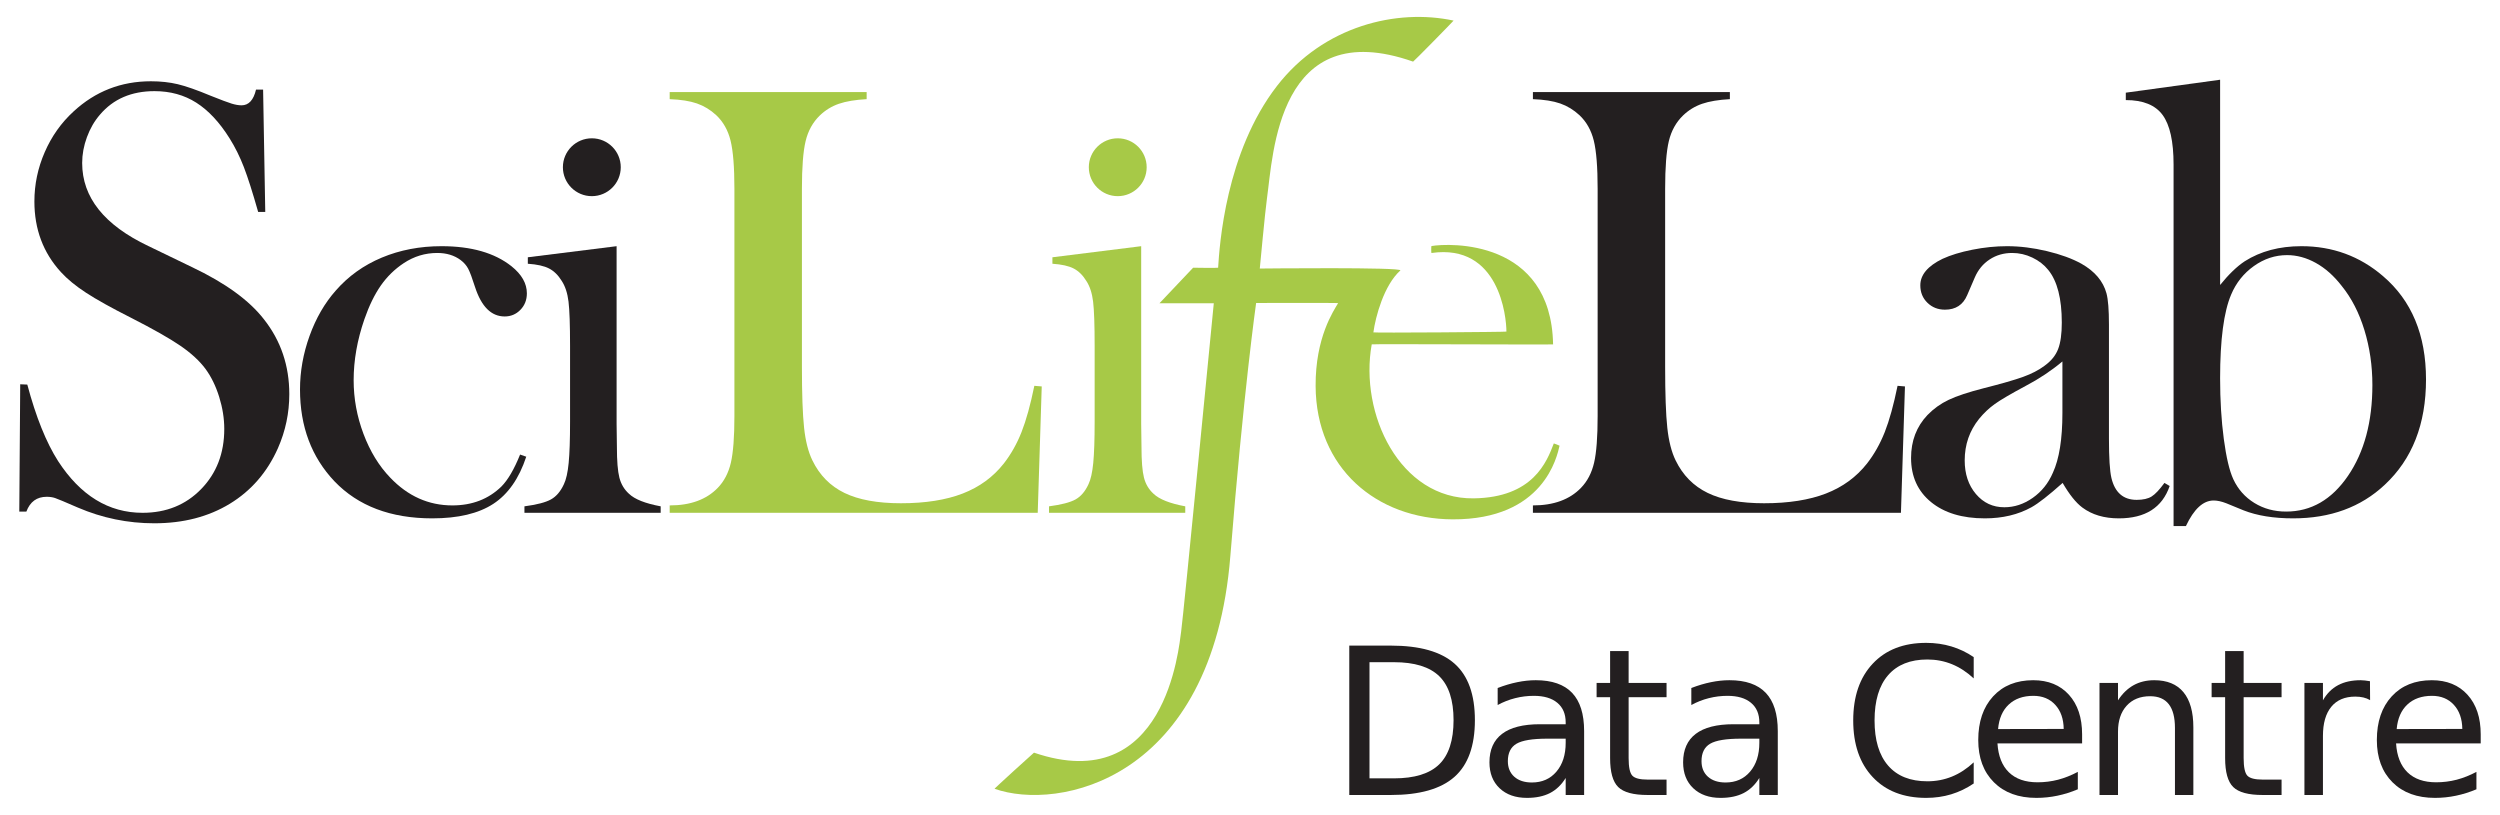
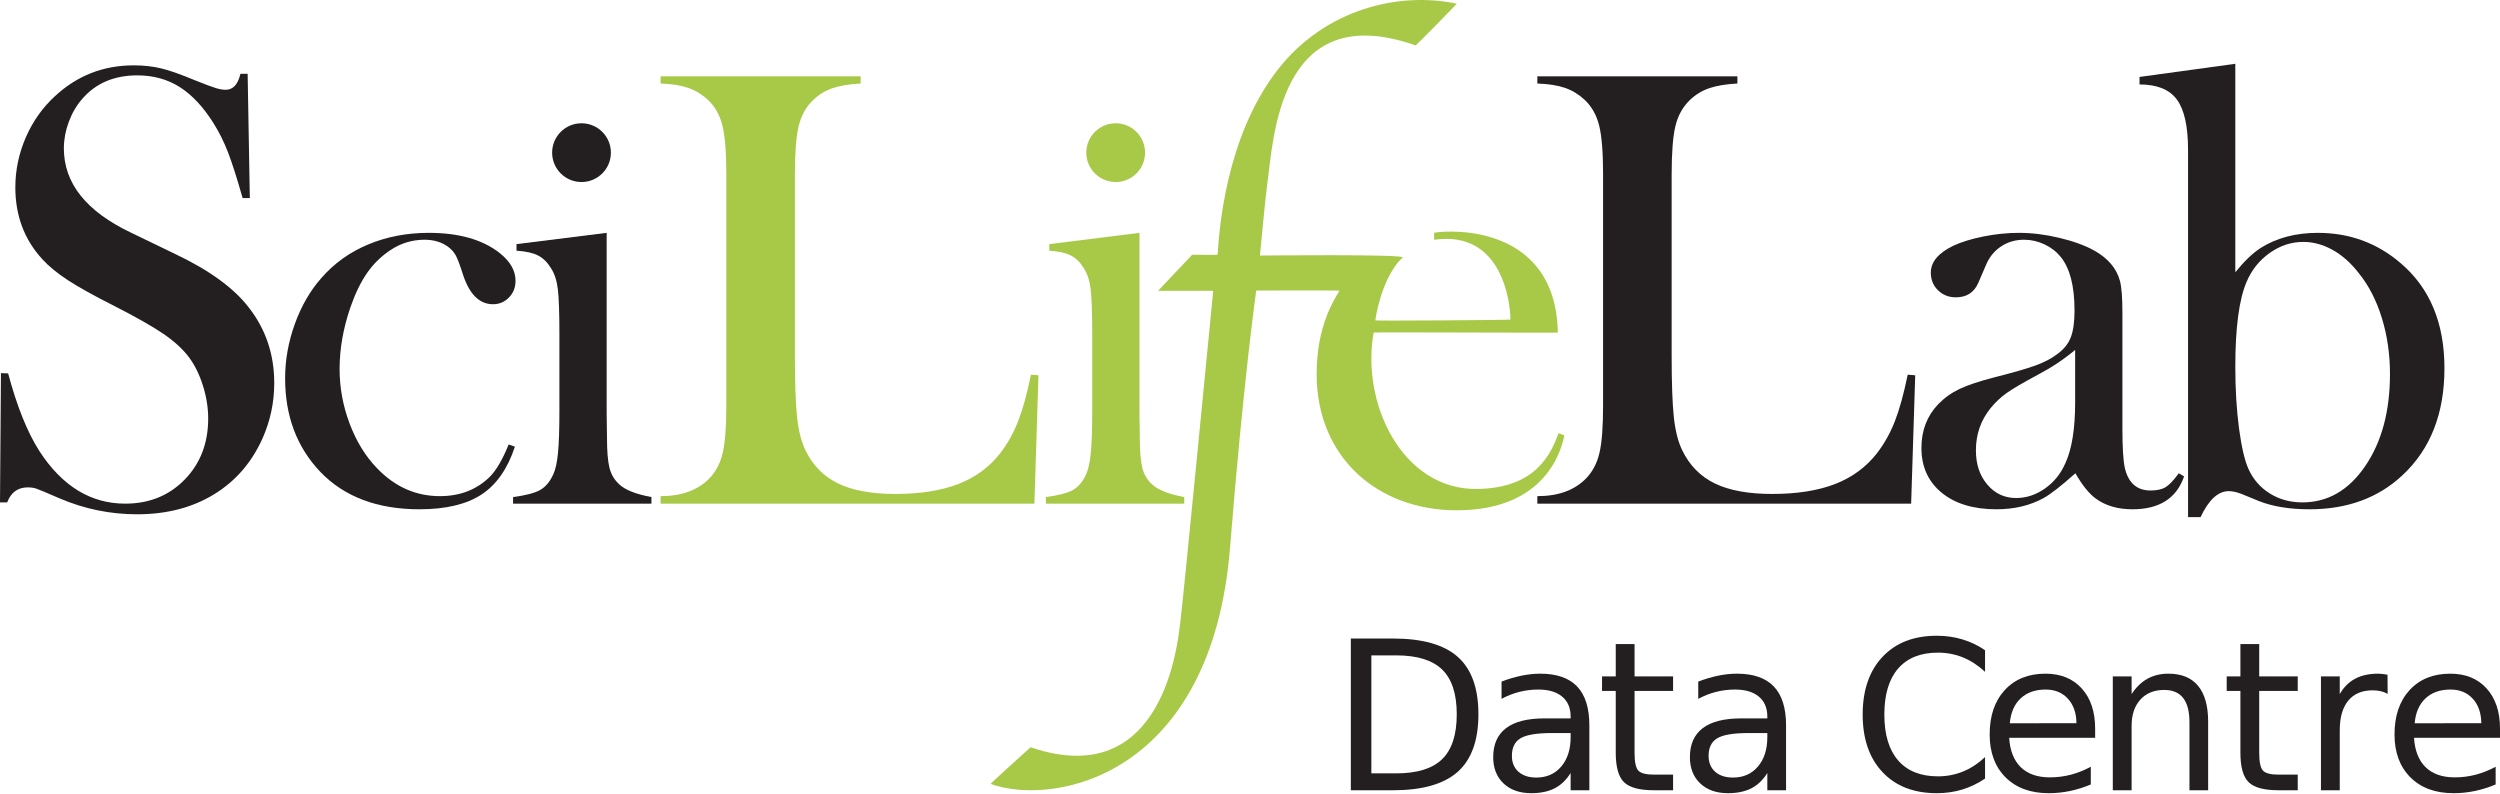
- <svg xmlns="http://www.w3.org/2000/svg" version="1.1" id="svg2" xml:space="preserve" width="1350" height="440" viewBox="0 0 1350 440">
+ <svg xmlns="http://www.w3.org/2000/svg" viewBox="0 0 1329.167 421.713" height="421.713" width="1329.167" xml:space="preserve" id="svg2" version="1.1">
  <defs id="defs6" />
-   <g id="g10" transform="matrix(1.333333,0,0,1.333333,0,-5.333343)">
-     <g id="g12" transform="translate(7.812513,10.39635)">
-       <path d="m 564.496,18.562 c 0.168,0.059 16.5,-16.593 16.391,-16.617 -22.914,-4.937 -52.637,2.094 -71.481,26.418 -20.906,26.981 -23.312,64.778 -23.879,73.664 -0.007,0.161 -10.121,0 -10.121,0 l -13.633,14.399 h 22 c 0,0 -12.234,125.996 -13.207,132.847 -0.941,6.661 -6.296,67.379 -59.617,49.157 -0.062,-0.02 -16.121,14.57 -15.972,14.625 25.535,9.109 88.191,-3.039 95.503,-94.266 5.329,-66.504 10.438,-102.477 10.438,-102.477 0,0 33.289,-0.089 33.207,0.055 -1.855,3.207 -9.215,13.832 -9.113,33.582 0.168,33.239 24.625,53.852 55.457,53.992 37.008,0.168 42.34,-25.535 43.34,-29.832 0.007,-0.035 -2.301,-0.968 -2.325,-0.918 -2.859,7.465 -8.394,21.918 -32.464,22.247 -29.922,0.406 -46.348,-34.243 -41.286,-62.364 0.039,-0.222 73.457,0.176 73.454,0 -0.786,-42.746 -42.18,-41.058 -49.266,-39.82 -0.113,0.019 -0.113,2.828 0,2.812 27.558,-3.937 30.367,25.985 30.367,31.832 0,0.18 -53.914,0.567 -53.879,0.317 0.856,-6.344 4.274,-19.102 10.91,-25.063 1.578,-1.418 -56.918,-0.789 -56.918,-0.789 0,0 2.172,-23.277 2.926,-28.57 2.473,-17.391 4.274,-74.488 59.168,-55.231" style="fill:#a7c947;fill-opacity:1;fill-rule:nonzero;stroke:none" id="path14" />
-       <path d="m 2.871,200.789 c 1.496,-3.992 4.242,-5.988 8.238,-5.988 1.25,0 2.371,0.168 3.371,0.5 1,0.332 4.079,1.621 9.239,3.867 9.902,4.246 20.222,6.367 30.961,6.367 11.734,0 21.925,-2.637 30.582,-7.906 8.656,-5.274 15.148,-12.77 19.476,-22.481 3.078,-6.972 4.617,-14.281 4.617,-21.918 0,-11.5 -3.406,-21.578 -10.218,-30.242 -5.985,-7.75 -15.75,-14.828 -29.293,-21.246 L 52.266,93.246 C 34.398,84.75 25.465,73.543 25.465,59.633 c 0,-3.5 0.644,-7 1.933,-10.496 1.286,-3.5 3.055,-6.543 5.297,-9.125 5.399,-6.332 12.75,-9.496 22.059,-9.496 6.394,0 12.043,1.558 16.945,4.679 4.903,3.121 9.387,7.926 13.457,14.418 2.246,3.582 4.176,7.473 5.797,11.672 1.617,4.203 3.551,10.262 5.793,18.164 h 2.871 L 98.746,29.891 h -2.871 c -1,4.246 -2.957,6.367 -5.867,6.367 -1.168,0 -2.496,-0.231 -3.996,-0.688 C 84.516,35.113 81.684,34.055 77.523,32.387 71.945,30.059 67.492,28.496 64.164,27.703 60.836,26.914 57.215,26.52 53.305,26.52 c -12.067,0 -22.516,4.078 -31.332,12.234 -4.996,4.578 -8.887,10.07 -11.672,16.476 -2.793,6.411 -4.184,13.071 -4.184,19.977 0,11.234 3.578,20.766 10.735,28.586 2.578,2.832 5.972,5.617 10.175,8.363 4.2,2.746 10.254,6.117 18.164,10.114 8.989,4.578 15.664,8.363 20.036,11.359 4.371,2.996 7.757,6.117 10.175,9.363 2.328,3.164 4.18,6.949 5.555,11.36 1.371,4.414 2.059,8.738 2.059,12.984 0,9.82 -3.121,17.934 -9.364,24.344 -6.242,6.41 -14.148,9.609 -23.718,9.609 -13.731,0 -25.133,-6.973 -34.204,-20.918 C 10.902,172.812 6.742,162.477 3.246,149.359 L 0.375,149.234 0,200.789 h 2.871" style="fill:#231f20;fill-opacity:1;fill-rule:nonzero;stroke:none" id="path16" />
-       <path d="m 195.223,190.68 c -5.235,5.078 -11.836,7.617 -19.813,7.617 -9.633,0 -18.023,-3.746 -25.168,-11.238 -4.57,-4.743 -8.183,-10.653 -10.844,-17.727 -2.656,-7.07 -3.984,-14.312 -3.984,-21.723 0,-8.07 1.449,-16.308 4.356,-24.714 1.91,-5.493 4.132,-10.051 6.664,-13.672 2.531,-3.618 5.625,-6.633 9.277,-9.051 4.148,-2.746 8.672,-4.117 13.57,-4.117 3.739,0 6.891,0.957 9.465,2.871 1.328,1 2.344,2.164 3.051,3.496 0.707,1.332 1.641,3.828 2.801,7.488 2.582,7.906 6.574,11.86 11.984,11.86 2.496,0 4.621,-0.891 6.367,-2.684 1.75,-1.789 2.621,-4.016 2.621,-6.68 0,-3.996 -2.082,-7.656 -6.242,-10.984 -6.824,-5.41 -16.269,-8.113 -28.336,-8.113 -8.738,0 -16.793,1.539 -24.156,4.617 -7.363,3.082 -13.59,7.535 -18.664,13.359 -4.492,5.074 -8.031,11.192 -10.61,18.352 -2.582,7.156 -3.871,14.398 -3.871,21.718 0,14.981 4.661,27.383 13.981,37.204 9.57,9.984 22.762,14.98 39.574,14.98 10.488,0 18.727,-1.957 24.719,-5.867 5.992,-3.91 10.441,-10.277 13.355,-19.102 l -2.496,-0.871 c -2.41,5.989 -4.945,10.317 -7.601,12.981" style="fill:#231f20;fill-opacity:1;fill-rule:nonzero;stroke:none" id="path18" />
-       <path d="m 205.957,100.422 c 3.746,0.25 6.617,0.89 8.613,1.926 2,1.035 3.703,2.714 5.121,5.031 1.414,2.152 2.329,4.945 2.747,8.383 0.414,3.437 0.624,9.418 0.624,17.949 v 30.676 c 0,7.289 -0.187,12.859 -0.562,16.707 -0.375,3.851 -1.02,6.73 -1.938,8.633 -1.332,2.898 -3.078,4.949 -5.242,6.148 -2.164,1.203 -5.742,2.133 -10.734,2.793 v 2.621 h 55.176 v -2.621 c -6.242,-1.16 -10.528,-2.859 -12.856,-5.102 -1.918,-1.738 -3.207,-3.914 -3.871,-6.527 -0.668,-2.613 -1,-6.738 -1,-12.379 l -0.125,-9.453 V 93.309 l -35.953,4.492 v 2.621" style="fill:#231f20;fill-opacity:1;fill-rule:nonzero;stroke:none" id="path20" />
-       <path d="m 412.465,201.289 1.625,-51.18 -2.996,-0.25 c -1.582,7.739 -3.309,13.981 -5.184,18.727 -1.871,4.742 -4.265,8.988 -7.176,12.73 -4.328,5.493 -9.882,9.551 -16.668,12.172 -6.785,2.621 -15.125,3.934 -25.027,3.934 -9.488,0 -17.105,-1.395 -22.848,-4.184 -5.742,-2.785 -10.07,-7.176 -12.98,-13.168 -1.668,-3.414 -2.789,-7.824 -3.371,-13.234 -0.582,-5.41 -0.875,-13.648 -0.875,-24.719 V 70.09 c 0,-8.742 0.5,-15.188 1.5,-19.352 0.996,-4.16 2.91,-7.617 5.742,-10.363 2.246,-2.16 4.824,-3.742 7.738,-4.742 2.914,-1 6.657,-1.621 11.235,-1.871 v -2.871 h -79.77 v 2.871 c 4.492,0.168 8.176,0.746 11.047,1.746 2.871,1 5.473,2.582 7.805,4.746 2.828,2.66 4.761,6.094 5.804,10.297 1.039,4.203 1.559,10.719 1.559,19.539 v 92.004 c 0,8.488 -0.48,14.793 -1.434,18.91 -0.957,4.121 -2.726,7.512 -5.304,10.176 -4.578,4.742 -11.071,7.117 -19.477,7.117 v 2.992 h 149.055" style="fill:#a7c947;fill-opacity:1;fill-rule:nonzero;stroke:none" id="path22" />
-       <path d="m 418.414,100.422 c 3.746,0.25 6.617,0.89 8.613,1.926 2,1.035 3.703,2.714 5.121,5.031 1.414,2.152 2.329,4.945 2.747,8.383 0.414,3.437 0.625,9.418 0.625,17.949 v 30.676 c 0,7.289 -0.192,12.859 -0.563,16.707 -0.375,3.851 -1.019,6.73 -1.937,8.633 -1.332,2.898 -3.079,4.949 -5.243,6.148 -2.164,1.203 -5.742,2.133 -10.734,2.793 v 2.621 h 55.176 v -2.621 c -6.242,-1.16 -10.528,-2.859 -12.86,-5.102 -1.914,-1.738 -3.203,-3.914 -3.867,-6.527 -0.668,-2.613 -1,-6.738 -1,-12.379 l -0.125,-9.453 V 93.309 l -35.953,4.492 v 2.621" style="fill:#a7c947;fill-opacity:1;fill-rule:nonzero;stroke:none" id="path24" />
-       <path d="m 762.07,201.289 1.625,-51.18 -2.996,-0.25 c -1.582,7.739 -3.308,13.981 -5.179,18.727 -1.875,4.742 -4.266,8.988 -7.18,12.73 -4.328,5.493 -9.883,9.551 -16.664,12.172 -6.785,2.621 -15.129,3.934 -25.031,3.934 -9.489,0 -17.106,-1.395 -22.844,-4.184 -5.746,-2.785 -10.074,-7.176 -12.985,-13.168 -1.668,-3.414 -2.789,-7.824 -3.371,-13.234 -0.582,-5.41 -0.875,-13.648 -0.875,-24.719 V 70.09 c 0,-8.742 0.5,-15.188 1.5,-19.352 0.996,-4.16 2.91,-7.617 5.742,-10.363 2.247,-2.16 4.825,-3.742 7.739,-4.742 2.914,-1 6.656,-1.621 11.234,-1.871 v -2.871 h -79.769 v 2.871 c 4.496,0.168 8.175,0.746 11.05,1.746 2.872,1 5.469,2.582 7.801,4.746 2.828,2.66 4.762,6.094 5.805,10.297 1.039,4.203 1.558,10.719 1.558,19.539 v 92.004 c 0,8.488 -0.476,14.793 -1.433,18.91 -0.957,4.121 -2.727,7.512 -5.305,10.176 -4.578,4.742 -11.07,7.117 -19.476,7.117 v 2.992 H 762.07" style="fill:#231f20;fill-opacity:1;fill-rule:nonzero;stroke:none" id="path26" />
-       <path d="m 827.465,160.844 c 0,10.57 -1.289,18.644 -3.86,24.218 -1.828,4.243 -4.543,7.637 -8.152,10.172 -3.609,2.543 -7.445,3.809 -11.512,3.809 -4.644,0 -8.484,-1.789 -11.511,-5.367 -3.028,-3.578 -4.539,-8.114 -4.539,-13.606 0,-6.41 1.949,-12.027 5.847,-16.855 1.91,-2.328 4.024,-4.324 6.348,-5.992 2.32,-1.664 6.512,-4.118 12.566,-7.364 5.395,-2.828 10.328,-6.117 14.813,-9.863 z m 36.137,33.832 c -1.457,0.914 -3.473,1.371 -6.051,1.371 -5.414,0 -8.824,-2.953 -10.239,-8.863 -0.667,-2.829 -1,-8.157 -1,-15.981 v -46.187 c 0,-5.911 -0.332,-10.114 -1,-12.61 -1.335,-4.91 -4.71,-8.902 -10.128,-11.984 -3.75,-2.078 -8.418,-3.785 -14.004,-5.117 -5.586,-1.332 -10.961,-1.996 -16.129,-1.996 -4.586,0 -9.274,0.476 -14.067,1.433 -4.796,0.957 -8.816,2.184 -12.066,3.684 -6.004,2.914 -9.004,6.492 -9.004,10.734 0,2.832 0.953,5.184 2.871,7.055 1.914,1.871 4.285,2.808 7.113,2.808 4.329,0 7.325,-1.953 8.989,-5.867 l 3.121,-7.242 c 1.332,-3.074 3.328,-5.492 5.996,-7.238 2.66,-1.75 5.695,-2.621 9.109,-2.621 2.828,0 5.559,0.625 8.176,1.871 2.625,1.25 4.766,2.914 6.43,4.996 3.664,4.492 5.496,11.605 5.496,21.344 0,4.578 -0.5,8.16 -1.5,10.738 -0.996,2.578 -2.828,4.824 -5.492,6.738 -2.332,1.75 -5.223,3.246 -8.676,4.496 -3.453,1.246 -8.801,2.789 -16.043,4.617 -6.16,1.583 -10.859,3.145 -14.106,4.684 -3.246,1.539 -6.117,3.602 -8.613,6.18 -4.414,4.66 -6.617,10.445 -6.617,17.351 0,7.489 2.687,13.442 8.062,17.852 5.379,4.41 12.649,6.617 21.821,6.617 7.164,0 13.457,-1.5 18.875,-4.496 2.832,-1.578 7.043,-4.867 12.629,-9.859 2.75,4.742 5.418,8.07 8,9.984 3.918,2.914 8.836,4.371 14.754,4.371 10.734,0 17.601,-4.371 20.597,-13.109 l -2.121,-1.246 c -2,2.746 -3.726,4.578 -5.183,5.492" style="fill:#231f20;fill-opacity:1;fill-rule:nonzero;stroke:none" id="path28" />
-       <path d="m 895.812,112.887 c 1.993,-4.735 5.059,-8.582 9.2,-11.532 4.14,-2.953 8.621,-4.429 13.429,-4.429 3.973,0 7.871,1.062 11.68,3.179 3.82,2.122 7.301,5.219 10.453,9.29 3.981,4.906 7.039,10.871 9.199,17.894 2.149,7.023 3.231,14.441 3.231,22.258 0,14.879 -3.289,27.141 -9.883,36.781 -6.59,9.645 -14.937,14.461 -25.047,14.461 -4.812,0 -9.101,-1.16 -12.871,-3.488 -3.781,-2.328 -6.621,-5.528 -8.519,-9.602 -1.579,-3.406 -2.86,-8.851 -3.86,-16.332 -0.992,-7.48 -1.492,-15.672 -1.492,-24.566 0,-15.625 1.492,-26.93 4.48,-33.914 z m -4.48,-86.992 -38.195,5.242 v 3 c 6.988,0 11.961,2.015 14.918,6.051 2.953,4.039 4.429,10.718 4.429,20.039 V 206.66 h 4.996 c 3.247,-6.902 6.989,-10.355 11.235,-10.355 1.496,0 3.199,0.375 5.117,1.121 l 6.992,2.867 c 5.488,2.16 12.188,3.246 20.098,3.246 15.062,0 27.422,-4.531 37.082,-13.594 11.148,-10.39 16.719,-24.605 16.719,-42.644 0,-18.039 -5.821,-32.004 -17.45,-41.899 -9.39,-8.062 -20.402,-12.093 -33.031,-12.093 -8.887,0 -16.539,2.039 -22.937,6.109 -3.153,2.078 -6.481,5.281 -9.973,9.605 V 25.895" style="fill:#231f20;fill-opacity:1;fill-rule:nonzero;stroke:none" id="path30" />
-       <path d="m 231.879,73.047 c 6.469,0 11.715,-5.246 11.715,-11.715 0,-6.473 -5.246,-11.715 -11.715,-11.715 -6.473,0 -11.719,5.242 -11.719,11.715 0,6.469 5.246,11.715 11.719,11.715" style="fill:#231f20;fill-opacity:1;fill-rule:nonzero;stroke:none" id="path32" />
-       <path d="m 444.875,73.047 c 6.469,0 11.715,-5.246 11.715,-11.715 0,-6.473 -5.246,-11.715 -11.715,-11.715 -6.469,0 -11.715,5.242 -11.715,11.715 0,6.469 5.246,11.715 11.715,11.715" style="fill:#a7c947;fill-opacity:1;fill-rule:nonzero;stroke:none" id="path34" />
-       <path d="m 546.832,261.793 v 47.047 h 9.891 c 8.351,0 14.468,-1.891 18.343,-5.672 3.875,-3.781 5.813,-9.75 5.813,-17.906 0,-8.102 -1.938,-14.039 -5.813,-17.813 -3.875,-3.769 -9.992,-5.656 -18.343,-5.656 z m -8.187,-6.719 h 16.828 c 11.718,0 20.32,2.438 25.812,7.313 5.488,4.875 8.235,12.5 8.235,22.875 0,10.429 -2.762,18.09 -8.282,22.984 -5.511,4.887 -14.101,7.328 -25.765,7.328 h -16.828 z" style="fill:#231f20;fill-opacity:1;fill-rule:nonzero;stroke:none" id="path36" />
-       <path d="m 618.883,292.762 c -6.031,0 -10.211,0.687 -12.531,2.062 -2.325,1.375 -3.485,3.727 -3.485,7.047 0,2.649 0.867,4.75 2.61,6.313 1.75,1.554 4.125,2.328 7.125,2.328 4.132,0 7.445,-1.461 9.937,-4.391 2.5,-2.937 3.75,-6.836 3.75,-11.703 v -1.656 z m 14.875,-3.078 v 25.89 h -7.469 v -6.89 c -1.699,2.761 -3.82,4.796 -6.359,6.109 -2.543,1.301 -5.649,1.953 -9.313,1.953 -4.648,0 -8.344,-1.301 -11.094,-3.906 -2.742,-2.602 -4.109,-6.098 -4.109,-10.485 0,-5.101 1.707,-8.953 5.125,-11.546 3.414,-2.594 8.516,-3.891 15.297,-3.891 h 10.453 v -0.719 c 0,-3.437 -1.133,-6.094 -3.391,-7.969 -2.25,-1.875 -5.414,-2.812 -9.484,-2.812 -2.594,0 -5.121,0.312 -7.578,0.937 -2.461,0.618 -4.824,1.543 -7.094,2.782 v -6.891 c 2.727,-1.051 5.375,-1.836 7.938,-2.359 2.57,-0.532 5.07,-0.797 7.5,-0.797 6.562,0 11.461,1.703 14.703,5.109 3.25,3.406 4.875,8.571 4.875,15.485 z" style="fill:#231f20;fill-opacity:1;fill-rule:nonzero;stroke:none" id="path38" />
-       <path d="m 651.781,257.293 v 12.891 h 15.36 v 5.796 h -15.36 v 24.641 c 0,3.699 0.504,6.078 1.516,7.141 1.008,1.054 3.066,1.578 6.172,1.578 h 7.672 v 6.234 h -7.672 c -5.75,0 -9.719,-1.07 -11.907,-3.219 -2.187,-2.144 -3.281,-6.054 -3.281,-11.734 V 275.98 h -5.469 v -5.796 h 5.469 v -12.891 z" style="fill:#231f20;fill-opacity:1;fill-rule:nonzero;stroke:none" id="path40" />
-       <path d="m 697.316,292.762 c -6.031,0 -10.211,0.687 -12.531,2.062 -2.324,1.375 -3.484,3.727 -3.484,7.047 0,2.649 0.867,4.75 2.609,6.313 1.75,1.554 4.125,2.328 7.125,2.328 4.133,0 7.445,-1.461 9.938,-4.391 2.5,-2.937 3.75,-6.836 3.75,-11.703 v -1.656 z m 14.875,-3.078 v 25.89 h -7.468 v -6.89 c -1.7,2.761 -3.821,4.796 -6.36,6.109 -2.543,1.301 -5.648,1.953 -9.312,1.953 -4.649,0 -8.344,-1.301 -11.094,-3.906 -2.742,-2.602 -4.109,-6.098 -4.109,-10.485 0,-5.101 1.707,-8.953 5.125,-11.546 3.414,-2.594 8.515,-3.891 15.297,-3.891 h 10.453 v -0.719 c 0,-3.437 -1.133,-6.094 -3.391,-7.969 -2.25,-1.875 -5.414,-2.812 -9.484,-2.812 -2.594,0 -5.121,0.312 -7.578,0.937 -2.461,0.618 -4.825,1.543 -7.094,2.782 v -6.891 c 2.726,-1.051 5.375,-1.836 7.937,-2.359 2.571,-0.532 5.071,-0.797 7.5,-0.797 6.563,0 11.461,1.703 14.703,5.109 3.25,3.406 4.875,8.571 4.875,15.485 z" style="fill:#231f20;fill-opacity:1;fill-rule:nonzero;stroke:none" id="path42" />
-       <path d="m 791.539,259.73 v 8.625 c -2.75,-2.562 -5.687,-4.476 -8.812,-5.75 -3.125,-1.269 -6.446,-1.906 -9.954,-1.906 -6.918,0 -12.214,2.117 -15.89,6.344 -3.668,4.23 -5.5,10.344 -5.5,18.344 0,7.968 1.832,14.07 5.5,18.297 3.676,4.23 8.972,6.343 15.89,6.343 3.508,0 6.829,-0.632 9.954,-1.906 3.125,-1.269 6.062,-3.191 8.812,-5.766 v 8.563 c -2.867,1.937 -5.898,3.398 -9.094,4.375 -3.199,0.969 -6.586,1.453 -10.156,1.453 -9.156,0 -16.371,-2.801 -21.641,-8.406 -5.273,-5.602 -7.906,-13.254 -7.906,-22.953 0,-9.727 2.633,-17.395 7.906,-23 5.27,-5.614 12.485,-8.422 21.641,-8.422 3.625,0 7.035,0.484 10.234,1.453 3.196,0.961 6.204,2.398 9.016,4.312 z" style="fill:#231f20;fill-opacity:1;fill-rule:nonzero;stroke:none" id="path44" />
-       <path d="m 835.441,291.012 v 3.656 H 801.16 c 0.32,5.125 1.867,9.039 4.641,11.734 2.769,2.688 6.629,4.032 11.578,4.032 2.863,0 5.641,-0.348 8.328,-1.047 2.688,-0.707 5.352,-1.766 8,-3.172 v 7.047 c -2.68,1.136 -5.422,2 -8.234,2.593 -2.805,0.594 -5.653,0.891 -8.547,0.891 -7.242,0 -12.977,-2.101 -17.203,-6.312 -4.231,-4.219 -6.344,-9.922 -6.344,-17.11 0,-7.426 2.004,-13.32 6.016,-17.687 4.007,-4.364 9.421,-6.547 16.234,-6.547 6.101,0 10.93,1.969 14.484,5.906 3.551,3.93 5.328,9.266 5.328,16.016 z m -7.453,-2.188 c -0.054,-4.082 -1.195,-7.336 -3.422,-9.765 -2.23,-2.426 -5.183,-3.641 -8.859,-3.641 -4.156,0 -7.484,1.18 -9.984,3.531 -2.5,2.344 -3.938,5.653 -4.313,9.922 z" style="fill:#231f20;fill-opacity:1;fill-rule:nonzero;stroke:none" id="path46" />
-       <path d="m 880.496,288.184 v 27.39 h -7.453 v -27.156 c 0,-4.289 -0.84,-7.504 -2.516,-9.641 -1.668,-2.132 -4.179,-3.203 -7.531,-3.203 -4.031,0 -7.211,1.289 -9.531,3.86 -2.324,2.562 -3.485,6.058 -3.485,10.484 v 25.656 h -7.5 v -45.39 h 7.5 v 7.046 c 1.782,-2.726 3.879,-4.765 6.297,-6.109 2.426,-1.351 5.219,-2.031 8.375,-2.031 5.219,0 9.16,1.617 11.828,4.844 2.676,3.23 4.016,7.98 4.016,14.25 z" style="fill:#231f20;fill-opacity:1;fill-rule:nonzero;stroke:none" id="path48" />
-       <path d="m 900.863,257.293 v 12.891 h 15.36 v 5.796 h -15.36 v 24.641 c 0,3.699 0.504,6.078 1.516,7.141 1.008,1.054 3.066,1.578 6.172,1.578 h 7.672 v 6.234 h -7.672 c -5.75,0 -9.719,-1.07 -11.906,-3.219 -2.188,-2.144 -3.282,-6.054 -3.282,-11.734 V 275.98 h -5.468 v -5.796 h 5.468 v -12.891 z" style="fill:#231f20;fill-opacity:1;fill-rule:nonzero;stroke:none" id="path50" />
-       <path d="m 952.074,277.152 c -0.836,-0.488 -1.746,-0.847 -2.734,-1.078 -0.992,-0.226 -2.078,-0.344 -3.266,-0.344 -4.219,0 -7.461,1.375 -9.719,4.125 -2.25,2.743 -3.375,6.68 -3.375,11.813 v 23.906 h -7.5 v -45.39 h 7.5 v 7.046 c 1.571,-2.75 3.614,-4.789 6.125,-6.125 2.508,-1.343 5.563,-2.015 9.157,-2.015 0.508,0 1.078,0.039 1.703,0.109 0.625,0.063 1.312,0.164 2.062,0.297 z" style="fill:#231f20;fill-opacity:1;fill-rule:nonzero;stroke:none" id="path52" />
-       <path d="m 996.875,291.012 v 3.656 h -34.281 c 0.32,5.125 1.867,9.039 4.64,11.734 2.77,2.688 6.629,4.032 11.578,4.032 2.864,0 5.641,-0.348 8.329,-1.047 2.687,-0.707 5.351,-1.766 8,-3.172 v 7.047 c -2.68,1.136 -5.422,2 -8.235,2.593 -2.804,0.594 -5.652,0.891 -8.547,0.891 -7.242,0 -12.976,-2.101 -17.203,-6.312 -4.23,-4.219 -6.344,-9.922 -6.344,-17.11 0,-7.426 2.004,-13.32 6.016,-17.687 4.008,-4.364 9.422,-6.547 16.234,-6.547 6.102,0 10.93,1.969 14.485,5.906 3.551,3.93 5.328,9.266 5.328,16.016 z m -7.453,-2.188 c -0.055,-4.082 -1.195,-7.336 -3.422,-9.765 -2.23,-2.426 -5.184,-3.641 -8.859,-3.641 -4.157,0 -7.485,1.18 -9.985,3.531 -2.5,2.344 -3.937,5.653 -4.312,9.922 z" style="fill:#231f20;fill-opacity:1;fill-rule:nonzero;stroke:none" id="path54" />
+   <g transform="matrix(1.333333,0,0,1.333333,-10.41668,-14.4769)" id="g10">
+     <g transform="translate(7.812513,10.39635)" id="g12">
+       <path id="path14" style="fill:#a7c947;fill-opacity:1;fill-rule:nonzero;stroke:none" d="m 564.496,18.562 c 0.168,0.059 16.5,-16.593 16.391,-16.617 -22.914,-4.937 -52.637,2.094 -71.481,26.418 -20.906,26.981 -23.312,64.778 -23.879,73.664 -0.007,0.161 -10.121,0 -10.121,0 l -13.633,14.399 h 22 c 0,0 -12.234,125.996 -13.207,132.847 -0.941,6.661 -6.296,67.379 -59.617,49.157 -0.062,-0.02 -16.121,14.57 -15.972,14.625 25.535,9.109 88.191,-3.039 95.503,-94.266 5.329,-66.504 10.438,-102.477 10.438,-102.477 0,0 33.289,-0.089 33.207,0.055 -1.855,3.207 -9.215,13.832 -9.113,33.582 0.168,33.239 24.625,53.852 55.457,53.992 37.008,0.168 42.34,-25.535 43.34,-29.832 0.007,-0.035 -2.301,-0.968 -2.325,-0.918 -2.859,7.465 -8.394,21.918 -32.464,22.247 -29.922,0.406 -46.348,-34.243 -41.286,-62.364 0.039,-0.222 73.457,0.176 73.454,0 -0.786,-42.746 -42.18,-41.058 -49.266,-39.82 -0.113,0.019 -0.113,2.828 0,2.812 27.558,-3.937 30.367,25.985 30.367,31.832 0,0.18 -53.914,0.567 -53.879,0.317 0.856,-6.344 4.274,-19.102 10.91,-25.063 1.578,-1.418 -56.918,-0.789 -56.918,-0.789 0,0 2.172,-23.277 2.926,-28.57 2.473,-17.391 4.274,-74.488 59.168,-55.231" />
+       <path id="path16" style="fill:#231f20;fill-opacity:1;fill-rule:nonzero;stroke:none" d="m 2.871,200.789 c 1.496,-3.992 4.242,-5.988 8.238,-5.988 1.25,0 2.371,0.168 3.371,0.5 1,0.332 4.079,1.621 9.239,3.867 9.902,4.246 20.222,6.367 30.961,6.367 11.734,0 21.925,-2.637 30.582,-7.906 8.656,-5.274 15.148,-12.77 19.476,-22.481 3.078,-6.972 4.617,-14.281 4.617,-21.918 0,-11.5 -3.406,-21.578 -10.218,-30.242 -5.985,-7.75 -15.75,-14.828 -29.293,-21.246 L 52.266,93.246 C 34.398,84.75 25.465,73.543 25.465,59.633 c 0,-3.5 0.644,-7 1.933,-10.496 1.286,-3.5 3.055,-6.543 5.297,-9.125 5.399,-6.332 12.75,-9.496 22.059,-9.496 6.394,0 12.043,1.558 16.945,4.679 4.903,3.121 9.387,7.926 13.457,14.418 2.246,3.582 4.176,7.473 5.797,11.672 1.617,4.203 3.551,10.262 5.793,18.164 h 2.871 L 98.746,29.891 h -2.871 c -1,4.246 -2.957,6.367 -5.867,6.367 -1.168,0 -2.496,-0.231 -3.996,-0.688 C 84.516,35.113 81.684,34.055 77.523,32.387 71.945,30.059 67.492,28.496 64.164,27.703 60.836,26.914 57.215,26.52 53.305,26.52 c -12.067,0 -22.516,4.078 -31.332,12.234 -4.996,4.578 -8.887,10.07 -11.672,16.476 -2.793,6.411 -4.184,13.071 -4.184,19.977 0,11.234 3.578,20.766 10.735,28.586 2.578,2.832 5.972,5.617 10.175,8.363 4.2,2.746 10.254,6.117 18.164,10.114 8.989,4.578 15.664,8.363 20.036,11.359 4.371,2.996 7.757,6.117 10.175,9.363 2.328,3.164 4.18,6.949 5.555,11.36 1.371,4.414 2.059,8.738 2.059,12.984 0,9.82 -3.121,17.934 -9.364,24.344 -6.242,6.41 -14.148,9.609 -23.718,9.609 -13.731,0 -25.133,-6.973 -34.204,-20.918 C 10.902,172.812 6.742,162.477 3.246,149.359 L 0.375,149.234 0,200.789 h 2.871" />
+       <path id="path18" style="fill:#231f20;fill-opacity:1;fill-rule:nonzero;stroke:none" d="m 195.223,190.68 c -5.235,5.078 -11.836,7.617 -19.813,7.617 -9.633,0 -18.023,-3.746 -25.168,-11.238 -4.57,-4.743 -8.183,-10.653 -10.844,-17.727 -2.656,-7.07 -3.984,-14.312 -3.984,-21.723 0,-8.07 1.449,-16.308 4.356,-24.714 1.91,-5.493 4.132,-10.051 6.664,-13.672 2.531,-3.618 5.625,-6.633 9.277,-9.051 4.148,-2.746 8.672,-4.117 13.57,-4.117 3.739,0 6.891,0.957 9.465,2.871 1.328,1 2.344,2.164 3.051,3.496 0.707,1.332 1.641,3.828 2.801,7.488 2.582,7.906 6.574,11.86 11.984,11.86 2.496,0 4.621,-0.891 6.367,-2.684 1.75,-1.789 2.621,-4.016 2.621,-6.68 0,-3.996 -2.082,-7.656 -6.242,-10.984 -6.824,-5.41 -16.269,-8.113 -28.336,-8.113 -8.738,0 -16.793,1.539 -24.156,4.617 -7.363,3.082 -13.59,7.535 -18.664,13.359 -4.492,5.074 -8.031,11.192 -10.61,18.352 -2.582,7.156 -3.871,14.398 -3.871,21.718 0,14.981 4.661,27.383 13.981,37.204 9.57,9.984 22.762,14.98 39.574,14.98 10.488,0 18.727,-1.957 24.719,-5.867 5.992,-3.91 10.441,-10.277 13.355,-19.102 l -2.496,-0.871 c -2.41,5.989 -4.945,10.317 -7.601,12.981" />
+       <path id="path20" style="fill:#231f20;fill-opacity:1;fill-rule:nonzero;stroke:none" d="m 205.957,100.422 c 3.746,0.25 6.617,0.89 8.613,1.926 2,1.035 3.703,2.714 5.121,5.031 1.414,2.152 2.329,4.945 2.747,8.383 0.414,3.437 0.624,9.418 0.624,17.949 v 30.676 c 0,7.289 -0.187,12.859 -0.562,16.707 -0.375,3.851 -1.02,6.73 -1.938,8.633 -1.332,2.898 -3.078,4.949 -5.242,6.148 -2.164,1.203 -5.742,2.133 -10.734,2.793 v 2.621 h 55.176 v -2.621 c -6.242,-1.16 -10.528,-2.859 -12.856,-5.102 -1.918,-1.738 -3.207,-3.914 -3.871,-6.527 -0.668,-2.613 -1,-6.738 -1,-12.379 l -0.125,-9.453 V 93.309 l -35.953,4.492 v 2.621" />
+       <path id="path22" style="fill:#a7c947;fill-opacity:1;fill-rule:nonzero;stroke:none" d="m 412.465,201.289 1.625,-51.18 -2.996,-0.25 c -1.582,7.739 -3.309,13.981 -5.184,18.727 -1.871,4.742 -4.265,8.988 -7.176,12.73 -4.328,5.493 -9.882,9.551 -16.668,12.172 -6.785,2.621 -15.125,3.934 -25.027,3.934 -9.488,0 -17.105,-1.395 -22.848,-4.184 -5.742,-2.785 -10.07,-7.176 -12.98,-13.168 -1.668,-3.414 -2.789,-7.824 -3.371,-13.234 -0.582,-5.41 -0.875,-13.648 -0.875,-24.719 V 70.09 c 0,-8.742 0.5,-15.188 1.5,-19.352 0.996,-4.16 2.91,-7.617 5.742,-10.363 2.246,-2.16 4.824,-3.742 7.738,-4.742 2.914,-1 6.657,-1.621 11.235,-1.871 v -2.871 h -79.77 v 2.871 c 4.492,0.168 8.176,0.746 11.047,1.746 2.871,1 5.473,2.582 7.805,4.746 2.828,2.66 4.761,6.094 5.804,10.297 1.039,4.203 1.559,10.719 1.559,19.539 v 92.004 c 0,8.488 -0.48,14.793 -1.434,18.91 -0.957,4.121 -2.726,7.512 -5.304,10.176 -4.578,4.742 -11.071,7.117 -19.477,7.117 v 2.992 h 149.055" />
+       <path id="path24" style="fill:#a7c947;fill-opacity:1;fill-rule:nonzero;stroke:none" d="m 418.414,100.422 c 3.746,0.25 6.617,0.89 8.613,1.926 2,1.035 3.703,2.714 5.121,5.031 1.414,2.152 2.329,4.945 2.747,8.383 0.414,3.437 0.625,9.418 0.625,17.949 v 30.676 c 0,7.289 -0.192,12.859 -0.563,16.707 -0.375,3.851 -1.019,6.73 -1.937,8.633 -1.332,2.898 -3.079,4.949 -5.243,6.148 -2.164,1.203 -5.742,2.133 -10.734,2.793 v 2.621 h 55.176 v -2.621 c -6.242,-1.16 -10.528,-2.859 -12.86,-5.102 -1.914,-1.738 -3.203,-3.914 -3.867,-6.527 -0.668,-2.613 -1,-6.738 -1,-12.379 l -0.125,-9.453 V 93.309 l -35.953,4.492 v 2.621" />
+       <path id="path26" style="fill:#231f20;fill-opacity:1;fill-rule:nonzero;stroke:none" d="m 762.07,201.289 1.625,-51.18 -2.996,-0.25 c -1.582,7.739 -3.308,13.981 -5.179,18.727 -1.875,4.742 -4.266,8.988 -7.18,12.73 -4.328,5.493 -9.883,9.551 -16.664,12.172 -6.785,2.621 -15.129,3.934 -25.031,3.934 -9.489,0 -17.106,-1.395 -22.844,-4.184 -5.746,-2.785 -10.074,-7.176 -12.985,-13.168 -1.668,-3.414 -2.789,-7.824 -3.371,-13.234 -0.582,-5.41 -0.875,-13.648 -0.875,-24.719 V 70.09 c 0,-8.742 0.5,-15.188 1.5,-19.352 0.996,-4.16 2.91,-7.617 5.742,-10.363 2.247,-2.16 4.825,-3.742 7.739,-4.742 2.914,-1 6.656,-1.621 11.234,-1.871 v -2.871 h -79.769 v 2.871 c 4.496,0.168 8.175,0.746 11.05,1.746 2.872,1 5.469,2.582 7.801,4.746 2.828,2.66 4.762,6.094 5.805,10.297 1.039,4.203 1.558,10.719 1.558,19.539 v 92.004 c 0,8.488 -0.476,14.793 -1.433,18.91 -0.957,4.121 -2.727,7.512 -5.305,10.176 -4.578,4.742 -11.07,7.117 -19.476,7.117 v 2.992 H 762.07" />
+       <path id="path28" style="fill:#231f20;fill-opacity:1;fill-rule:nonzero;stroke:none" d="m 827.465,160.844 c 0,10.57 -1.289,18.644 -3.86,24.218 -1.828,4.243 -4.543,7.637 -8.152,10.172 -3.609,2.543 -7.445,3.809 -11.512,3.809 -4.644,0 -8.484,-1.789 -11.511,-5.367 -3.028,-3.578 -4.539,-8.114 -4.539,-13.606 0,-6.41 1.949,-12.027 5.847,-16.855 1.91,-2.328 4.024,-4.324 6.348,-5.992 2.32,-1.664 6.512,-4.118 12.566,-7.364 5.395,-2.828 10.328,-6.117 14.813,-9.863 z m 36.137,33.832 c -1.457,0.914 -3.473,1.371 -6.051,1.371 -5.414,0 -8.824,-2.953 -10.239,-8.863 -0.667,-2.829 -1,-8.157 -1,-15.981 v -46.187 c 0,-5.911 -0.332,-10.114 -1,-12.61 -1.335,-4.91 -4.71,-8.902 -10.128,-11.984 -3.75,-2.078 -8.418,-3.785 -14.004,-5.117 -5.586,-1.332 -10.961,-1.996 -16.129,-1.996 -4.586,0 -9.274,0.476 -14.067,1.433 -4.796,0.957 -8.816,2.184 -12.066,3.684 -6.004,2.914 -9.004,6.492 -9.004,10.734 0,2.832 0.953,5.184 2.871,7.055 1.914,1.871 4.285,2.808 7.113,2.808 4.329,0 7.325,-1.953 8.989,-5.867 l 3.121,-7.242 c 1.332,-3.074 3.328,-5.492 5.996,-7.238 2.66,-1.75 5.695,-2.621 9.109,-2.621 2.828,0 5.559,0.625 8.176,1.871 2.625,1.25 4.766,2.914 6.43,4.996 3.664,4.492 5.496,11.605 5.496,21.344 0,4.578 -0.5,8.16 -1.5,10.738 -0.996,2.578 -2.828,4.824 -5.492,6.738 -2.332,1.75 -5.223,3.246 -8.676,4.496 -3.453,1.246 -8.801,2.789 -16.043,4.617 -6.16,1.583 -10.859,3.145 -14.106,4.684 -3.246,1.539 -6.117,3.602 -8.613,6.18 -4.414,4.66 -6.617,10.445 -6.617,17.351 0,7.489 2.687,13.442 8.062,17.852 5.379,4.41 12.649,6.617 21.821,6.617 7.164,0 13.457,-1.5 18.875,-4.496 2.832,-1.578 7.043,-4.867 12.629,-9.859 2.75,4.742 5.418,8.07 8,9.984 3.918,2.914 8.836,4.371 14.754,4.371 10.734,0 17.601,-4.371 20.597,-13.109 l -2.121,-1.246 c -2,2.746 -3.726,4.578 -5.183,5.492" />
+       <path id="path30" style="fill:#231f20;fill-opacity:1;fill-rule:nonzero;stroke:none" d="m 895.812,112.887 c 1.993,-4.735 5.059,-8.582 9.2,-11.532 4.14,-2.953 8.621,-4.429 13.429,-4.429 3.973,0 7.871,1.062 11.68,3.179 3.82,2.122 7.301,5.219 10.453,9.29 3.981,4.906 7.039,10.871 9.199,17.894 2.149,7.023 3.231,14.441 3.231,22.258 0,14.879 -3.289,27.141 -9.883,36.781 -6.59,9.645 -14.937,14.461 -25.047,14.461 -4.812,0 -9.101,-1.16 -12.871,-3.488 -3.781,-2.328 -6.621,-5.528 -8.519,-9.602 -1.579,-3.406 -2.86,-8.851 -3.86,-16.332 -0.992,-7.48 -1.492,-15.672 -1.492,-24.566 0,-15.625 1.492,-26.93 4.48,-33.914 z m -4.48,-86.992 -38.195,5.242 v 3 c 6.988,0 11.961,2.015 14.918,6.051 2.953,4.039 4.429,10.718 4.429,20.039 V 206.66 h 4.996 c 3.247,-6.902 6.989,-10.355 11.235,-10.355 1.496,0 3.199,0.375 5.117,1.121 l 6.992,2.867 c 5.488,2.16 12.188,3.246 20.098,3.246 15.062,0 27.422,-4.531 37.082,-13.594 11.148,-10.39 16.719,-24.605 16.719,-42.644 0,-18.039 -5.821,-32.004 -17.45,-41.899 -9.39,-8.062 -20.402,-12.093 -33.031,-12.093 -8.887,0 -16.539,2.039 -22.937,6.109 -3.153,2.078 -6.481,5.281 -9.973,9.605 V 25.895" />
+       <path id="path32" style="fill:#231f20;fill-opacity:1;fill-rule:nonzero;stroke:none" d="m 231.879,73.047 c 6.469,0 11.715,-5.246 11.715,-11.715 0,-6.473 -5.246,-11.715 -11.715,-11.715 -6.473,0 -11.719,5.242 -11.719,11.715 0,6.469 5.246,11.715 11.719,11.715" />
+       <path id="path34" style="fill:#a7c947;fill-opacity:1;fill-rule:nonzero;stroke:none" d="m 444.875,73.047 c 6.469,0 11.715,-5.246 11.715,-11.715 0,-6.473 -5.246,-11.715 -11.715,-11.715 -6.469,0 -11.715,5.242 -11.715,11.715 0,6.469 5.246,11.715 11.715,11.715" />
+       <path id="path36" style="fill:#231f20;fill-opacity:1;fill-rule:nonzero;stroke:none" d="m 546.832,261.793 v 47.047 h 9.891 c 8.351,0 14.468,-1.891 18.343,-5.672 3.875,-3.781 5.813,-9.75 5.813,-17.906 0,-8.102 -1.938,-14.039 -5.813,-17.813 -3.875,-3.769 -9.992,-5.656 -18.343,-5.656 z m -8.187,-6.719 h 16.828 c 11.718,0 20.32,2.438 25.812,7.313 5.488,4.875 8.235,12.5 8.235,22.875 0,10.429 -2.762,18.09 -8.282,22.984 -5.511,4.887 -14.101,7.328 -25.765,7.328 h -16.828 z" />
+       <path id="path38" style="fill:#231f20;fill-opacity:1;fill-rule:nonzero;stroke:none" d="m 618.883,292.762 c -6.031,0 -10.211,0.687 -12.531,2.062 -2.325,1.375 -3.485,3.727 -3.485,7.047 0,2.649 0.867,4.75 2.61,6.313 1.75,1.554 4.125,2.328 7.125,2.328 4.132,0 7.445,-1.461 9.937,-4.391 2.5,-2.937 3.75,-6.836 3.75,-11.703 v -1.656 z m 14.875,-3.078 v 25.89 h -7.469 v -6.89 c -1.699,2.761 -3.82,4.796 -6.359,6.109 -2.543,1.301 -5.649,1.953 -9.313,1.953 -4.648,0 -8.344,-1.301 -11.094,-3.906 -2.742,-2.602 -4.109,-6.098 -4.109,-10.485 0,-5.101 1.707,-8.953 5.125,-11.546 3.414,-2.594 8.516,-3.891 15.297,-3.891 h 10.453 v -0.719 c 0,-3.437 -1.133,-6.094 -3.391,-7.969 -2.25,-1.875 -5.414,-2.812 -9.484,-2.812 -2.594,0 -5.121,0.312 -7.578,0.937 -2.461,0.618 -4.824,1.543 -7.094,2.782 v -6.891 c 2.727,-1.051 5.375,-1.836 7.938,-2.359 2.57,-0.532 5.07,-0.797 7.5,-0.797 6.562,0 11.461,1.703 14.703,5.109 3.25,3.406 4.875,8.571 4.875,15.485 z" />
+       <path id="path40" style="fill:#231f20;fill-opacity:1;fill-rule:nonzero;stroke:none" d="m 651.781,257.293 v 12.891 h 15.36 v 5.796 h -15.36 v 24.641 c 0,3.699 0.504,6.078 1.516,7.141 1.008,1.054 3.066,1.578 6.172,1.578 h 7.672 v 6.234 h -7.672 c -5.75,0 -9.719,-1.07 -11.907,-3.219 -2.187,-2.144 -3.281,-6.054 -3.281,-11.734 V 275.98 h -5.469 v -5.796 h 5.469 v -12.891 z" />
+       <path id="path42" style="fill:#231f20;fill-opacity:1;fill-rule:nonzero;stroke:none" d="m 697.316,292.762 c -6.031,0 -10.211,0.687 -12.531,2.062 -2.324,1.375 -3.484,3.727 -3.484,7.047 0,2.649 0.867,4.75 2.609,6.313 1.75,1.554 4.125,2.328 7.125,2.328 4.133,0 7.445,-1.461 9.938,-4.391 2.5,-2.937 3.75,-6.836 3.75,-11.703 v -1.656 z m 14.875,-3.078 v 25.89 h -7.468 v -6.89 c -1.7,2.761 -3.821,4.796 -6.36,6.109 -2.543,1.301 -5.648,1.953 -9.312,1.953 -4.649,0 -8.344,-1.301 -11.094,-3.906 -2.742,-2.602 -4.109,-6.098 -4.109,-10.485 0,-5.101 1.707,-8.953 5.125,-11.546 3.414,-2.594 8.515,-3.891 15.297,-3.891 h 10.453 v -0.719 c 0,-3.437 -1.133,-6.094 -3.391,-7.969 -2.25,-1.875 -5.414,-2.812 -9.484,-2.812 -2.594,0 -5.121,0.312 -7.578,0.937 -2.461,0.618 -4.825,1.543 -7.094,2.782 v -6.891 c 2.726,-1.051 5.375,-1.836 7.937,-2.359 2.571,-0.532 5.071,-0.797 7.5,-0.797 6.563,0 11.461,1.703 14.703,5.109 3.25,3.406 4.875,8.571 4.875,15.485 z" />
+       <path id="path44" style="fill:#231f20;fill-opacity:1;fill-rule:nonzero;stroke:none" d="m 791.539,259.73 v 8.625 c -2.75,-2.562 -5.687,-4.476 -8.812,-5.75 -3.125,-1.269 -6.446,-1.906 -9.954,-1.906 -6.918,0 -12.214,2.117 -15.89,6.344 -3.668,4.23 -5.5,10.344 -5.5,18.344 0,7.968 1.832,14.07 5.5,18.297 3.676,4.23 8.972,6.343 15.89,6.343 3.508,0 6.829,-0.632 9.954,-1.906 3.125,-1.269 6.062,-3.191 8.812,-5.766 v 8.563 c -2.867,1.937 -5.898,3.398 -9.094,4.375 -3.199,0.969 -6.586,1.453 -10.156,1.453 -9.156,0 -16.371,-2.801 -21.641,-8.406 -5.273,-5.602 -7.906,-13.254 -7.906,-22.953 0,-9.727 2.633,-17.395 7.906,-23 5.27,-5.614 12.485,-8.422 21.641,-8.422 3.625,0 7.035,0.484 10.234,1.453 3.196,0.961 6.204,2.398 9.016,4.312 z" />
+       <path id="path46" style="fill:#231f20;fill-opacity:1;fill-rule:nonzero;stroke:none" d="m 835.441,291.012 v 3.656 H 801.16 c 0.32,5.125 1.867,9.039 4.641,11.734 2.769,2.688 6.629,4.032 11.578,4.032 2.863,0 5.641,-0.348 8.328,-1.047 2.688,-0.707 5.352,-1.766 8,-3.172 v 7.047 c -2.68,1.136 -5.422,2 -8.234,2.593 -2.805,0.594 -5.653,0.891 -8.547,0.891 -7.242,0 -12.977,-2.101 -17.203,-6.312 -4.231,-4.219 -6.344,-9.922 -6.344,-17.11 0,-7.426 2.004,-13.32 6.016,-17.687 4.007,-4.364 9.421,-6.547 16.234,-6.547 6.101,0 10.93,1.969 14.484,5.906 3.551,3.93 5.328,9.266 5.328,16.016 z m -7.453,-2.188 c -0.054,-4.082 -1.195,-7.336 -3.422,-9.765 -2.23,-2.426 -5.183,-3.641 -8.859,-3.641 -4.156,0 -7.484,1.18 -9.984,3.531 -2.5,2.344 -3.938,5.653 -4.313,9.922 z" />
+       <path id="path48" style="fill:#231f20;fill-opacity:1;fill-rule:nonzero;stroke:none" d="m 880.496,288.184 v 27.39 h -7.453 v -27.156 c 0,-4.289 -0.84,-7.504 -2.516,-9.641 -1.668,-2.132 -4.179,-3.203 -7.531,-3.203 -4.031,0 -7.211,1.289 -9.531,3.86 -2.324,2.562 -3.485,6.058 -3.485,10.484 v 25.656 h -7.5 v -45.39 h 7.5 v 7.046 c 1.782,-2.726 3.879,-4.765 6.297,-6.109 2.426,-1.351 5.219,-2.031 8.375,-2.031 5.219,0 9.16,1.617 11.828,4.844 2.676,3.23 4.016,7.98 4.016,14.25 z" />
+       <path id="path50" style="fill:#231f20;fill-opacity:1;fill-rule:nonzero;stroke:none" d="m 900.863,257.293 v 12.891 h 15.36 v 5.796 h -15.36 v 24.641 c 0,3.699 0.504,6.078 1.516,7.141 1.008,1.054 3.066,1.578 6.172,1.578 h 7.672 v 6.234 h -7.672 c -5.75,0 -9.719,-1.07 -11.906,-3.219 -2.188,-2.144 -3.282,-6.054 -3.282,-11.734 V 275.98 h -5.468 v -5.796 h 5.468 v -12.891 z" />
+       <path id="path52" style="fill:#231f20;fill-opacity:1;fill-rule:nonzero;stroke:none" d="m 952.074,277.152 c -0.836,-0.488 -1.746,-0.847 -2.734,-1.078 -0.992,-0.226 -2.078,-0.344 -3.266,-0.344 -4.219,0 -7.461,1.375 -9.719,4.125 -2.25,2.743 -3.375,6.68 -3.375,11.813 v 23.906 h -7.5 v -45.39 h 7.5 v 7.046 c 1.571,-2.75 3.614,-4.789 6.125,-6.125 2.508,-1.343 5.563,-2.015 9.157,-2.015 0.508,0 1.078,0.039 1.703,0.109 0.625,0.063 1.312,0.164 2.062,0.297 z" />
+       <path id="path54" style="fill:#231f20;fill-opacity:1;fill-rule:nonzero;stroke:none" d="m 996.875,291.012 v 3.656 h -34.281 c 0.32,5.125 1.867,9.039 4.64,11.734 2.77,2.688 6.629,4.032 11.578,4.032 2.864,0 5.641,-0.348 8.329,-1.047 2.687,-0.707 5.351,-1.766 8,-3.172 v 7.047 c -2.68,1.136 -5.422,2 -8.235,2.593 -2.804,0.594 -5.652,0.891 -8.547,0.891 -7.242,0 -12.976,-2.101 -17.203,-6.312 -4.23,-4.219 -6.344,-9.922 -6.344,-17.11 0,-7.426 2.004,-13.32 6.016,-17.687 4.008,-4.364 9.422,-6.547 16.234,-6.547 6.102,0 10.93,1.969 14.485,5.906 3.551,3.93 5.328,9.266 5.328,16.016 z m -7.453,-2.188 c -0.055,-4.082 -1.195,-7.336 -3.422,-9.765 -2.23,-2.426 -5.184,-3.641 -8.859,-3.641 -4.157,0 -7.485,1.18 -9.985,3.531 -2.5,2.344 -3.937,5.653 -4.312,9.922 z" />
    </g>
  </g>
</svg>
